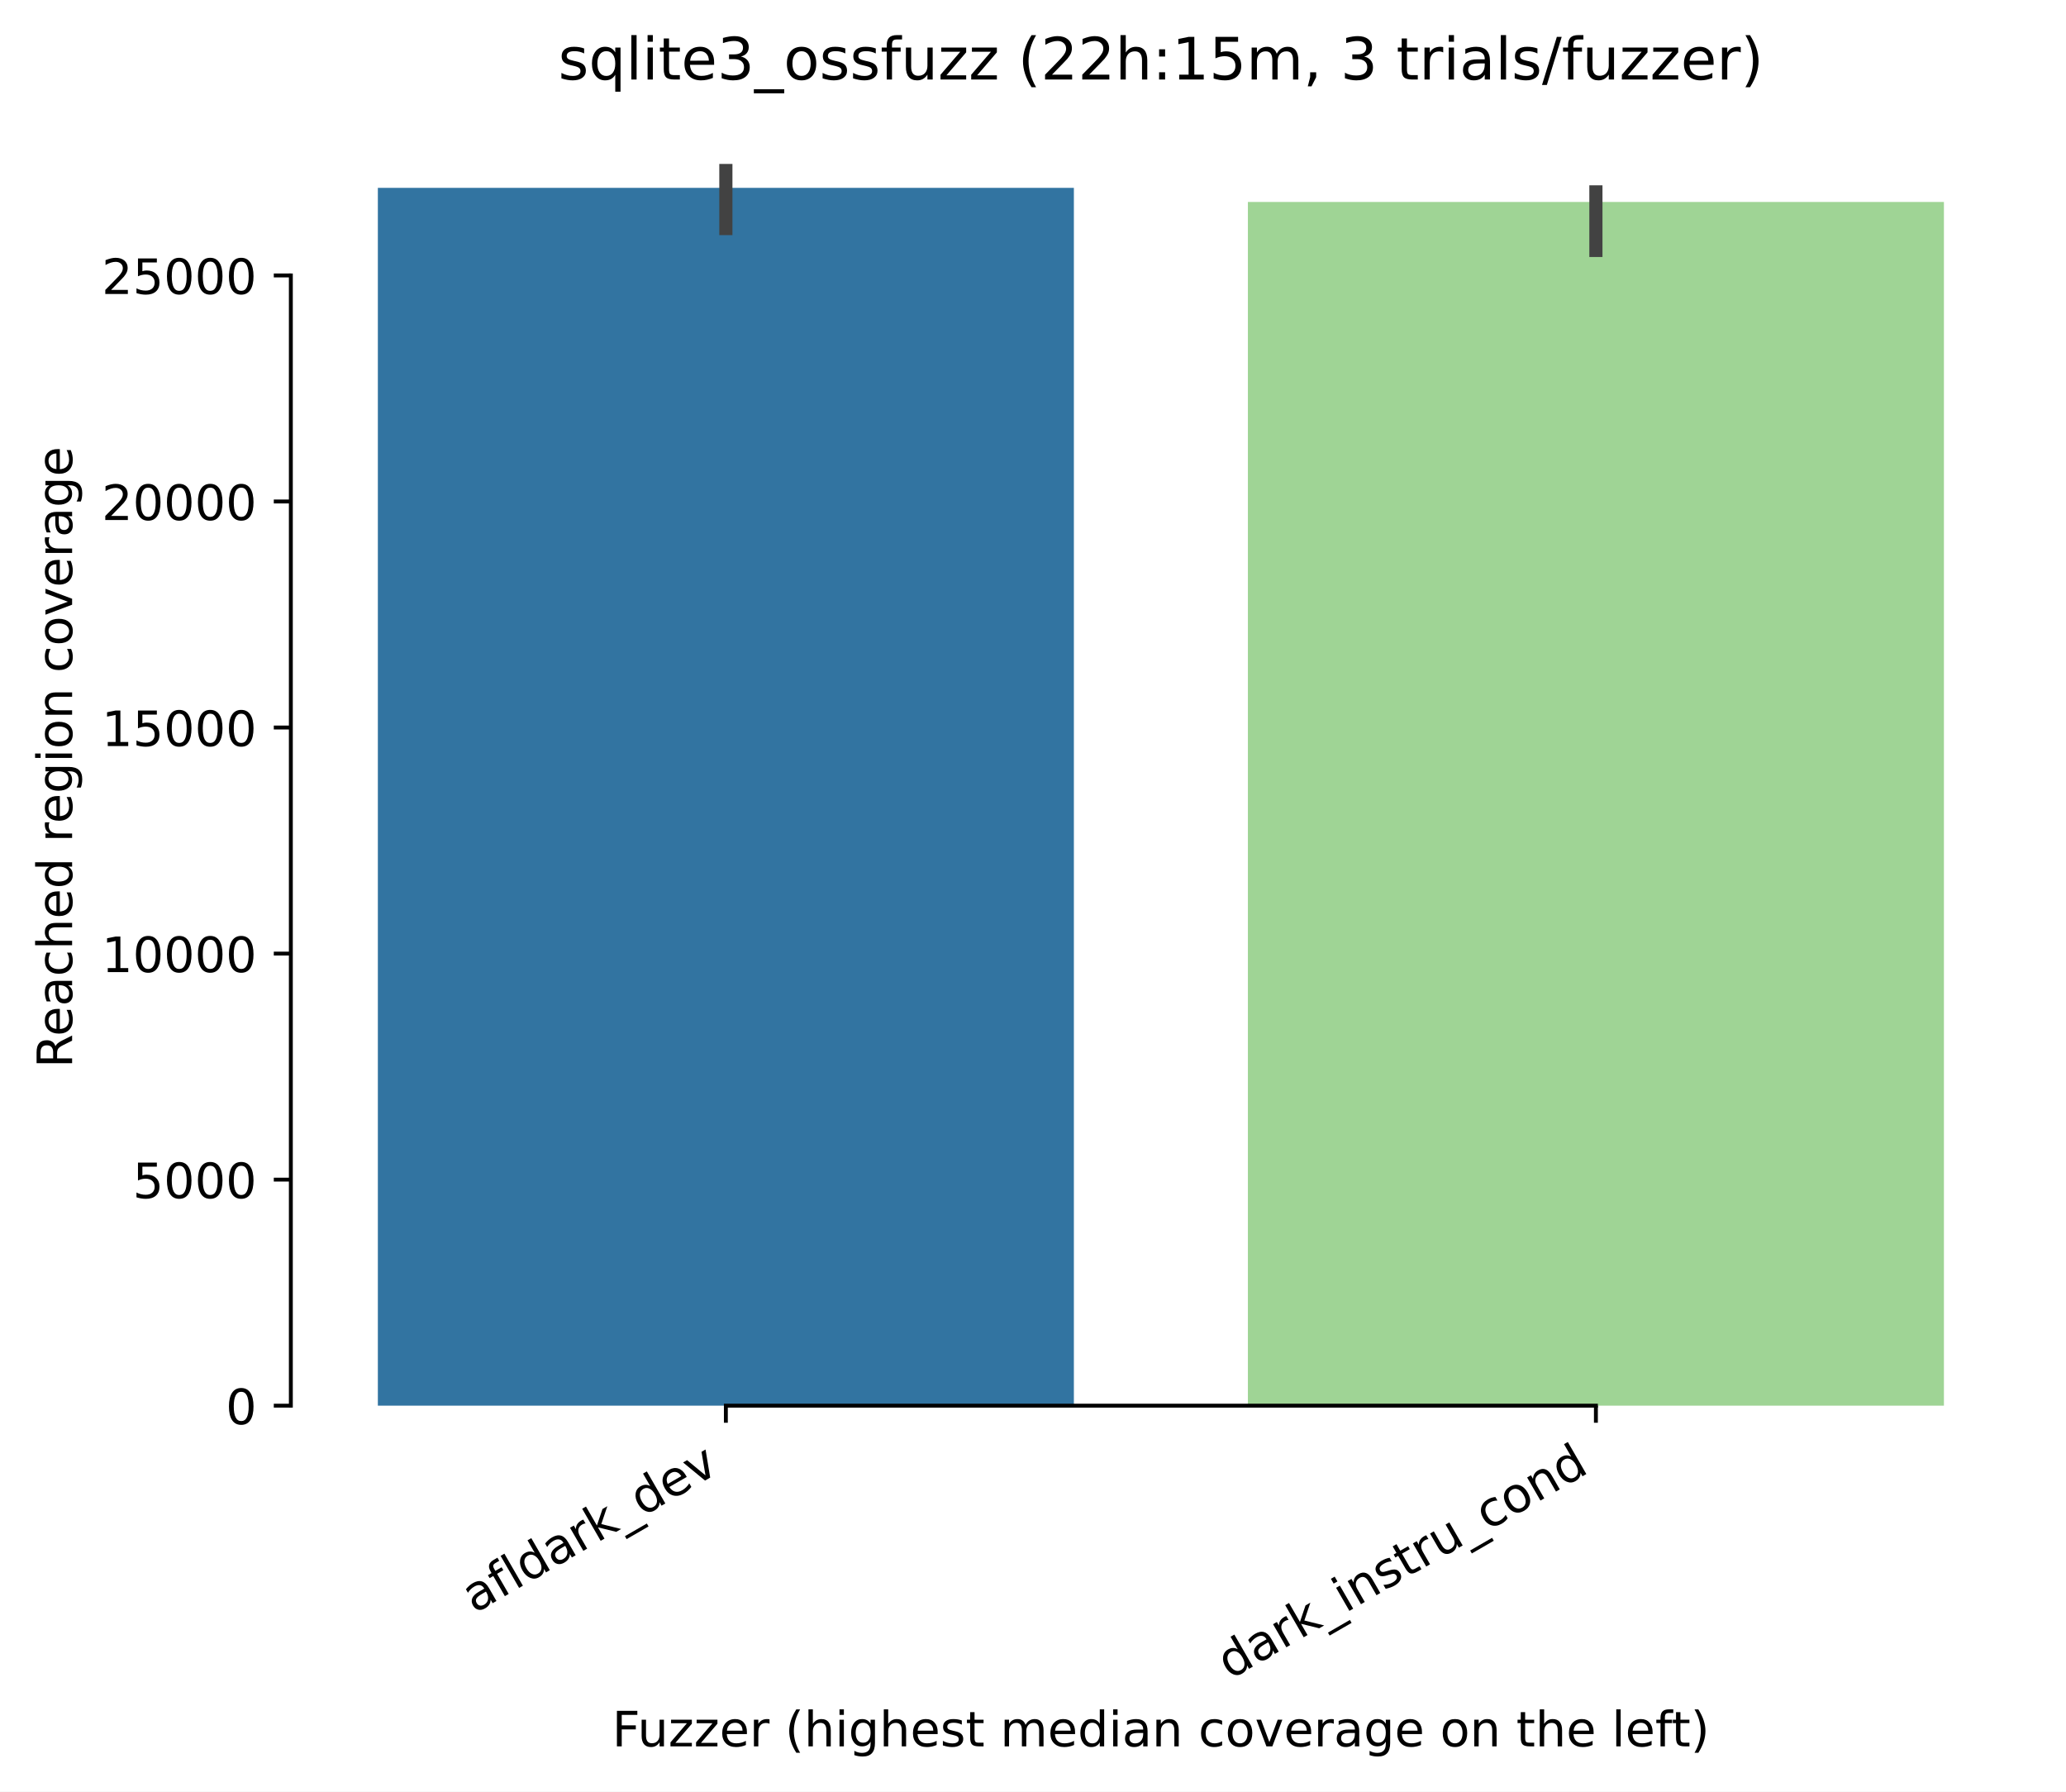
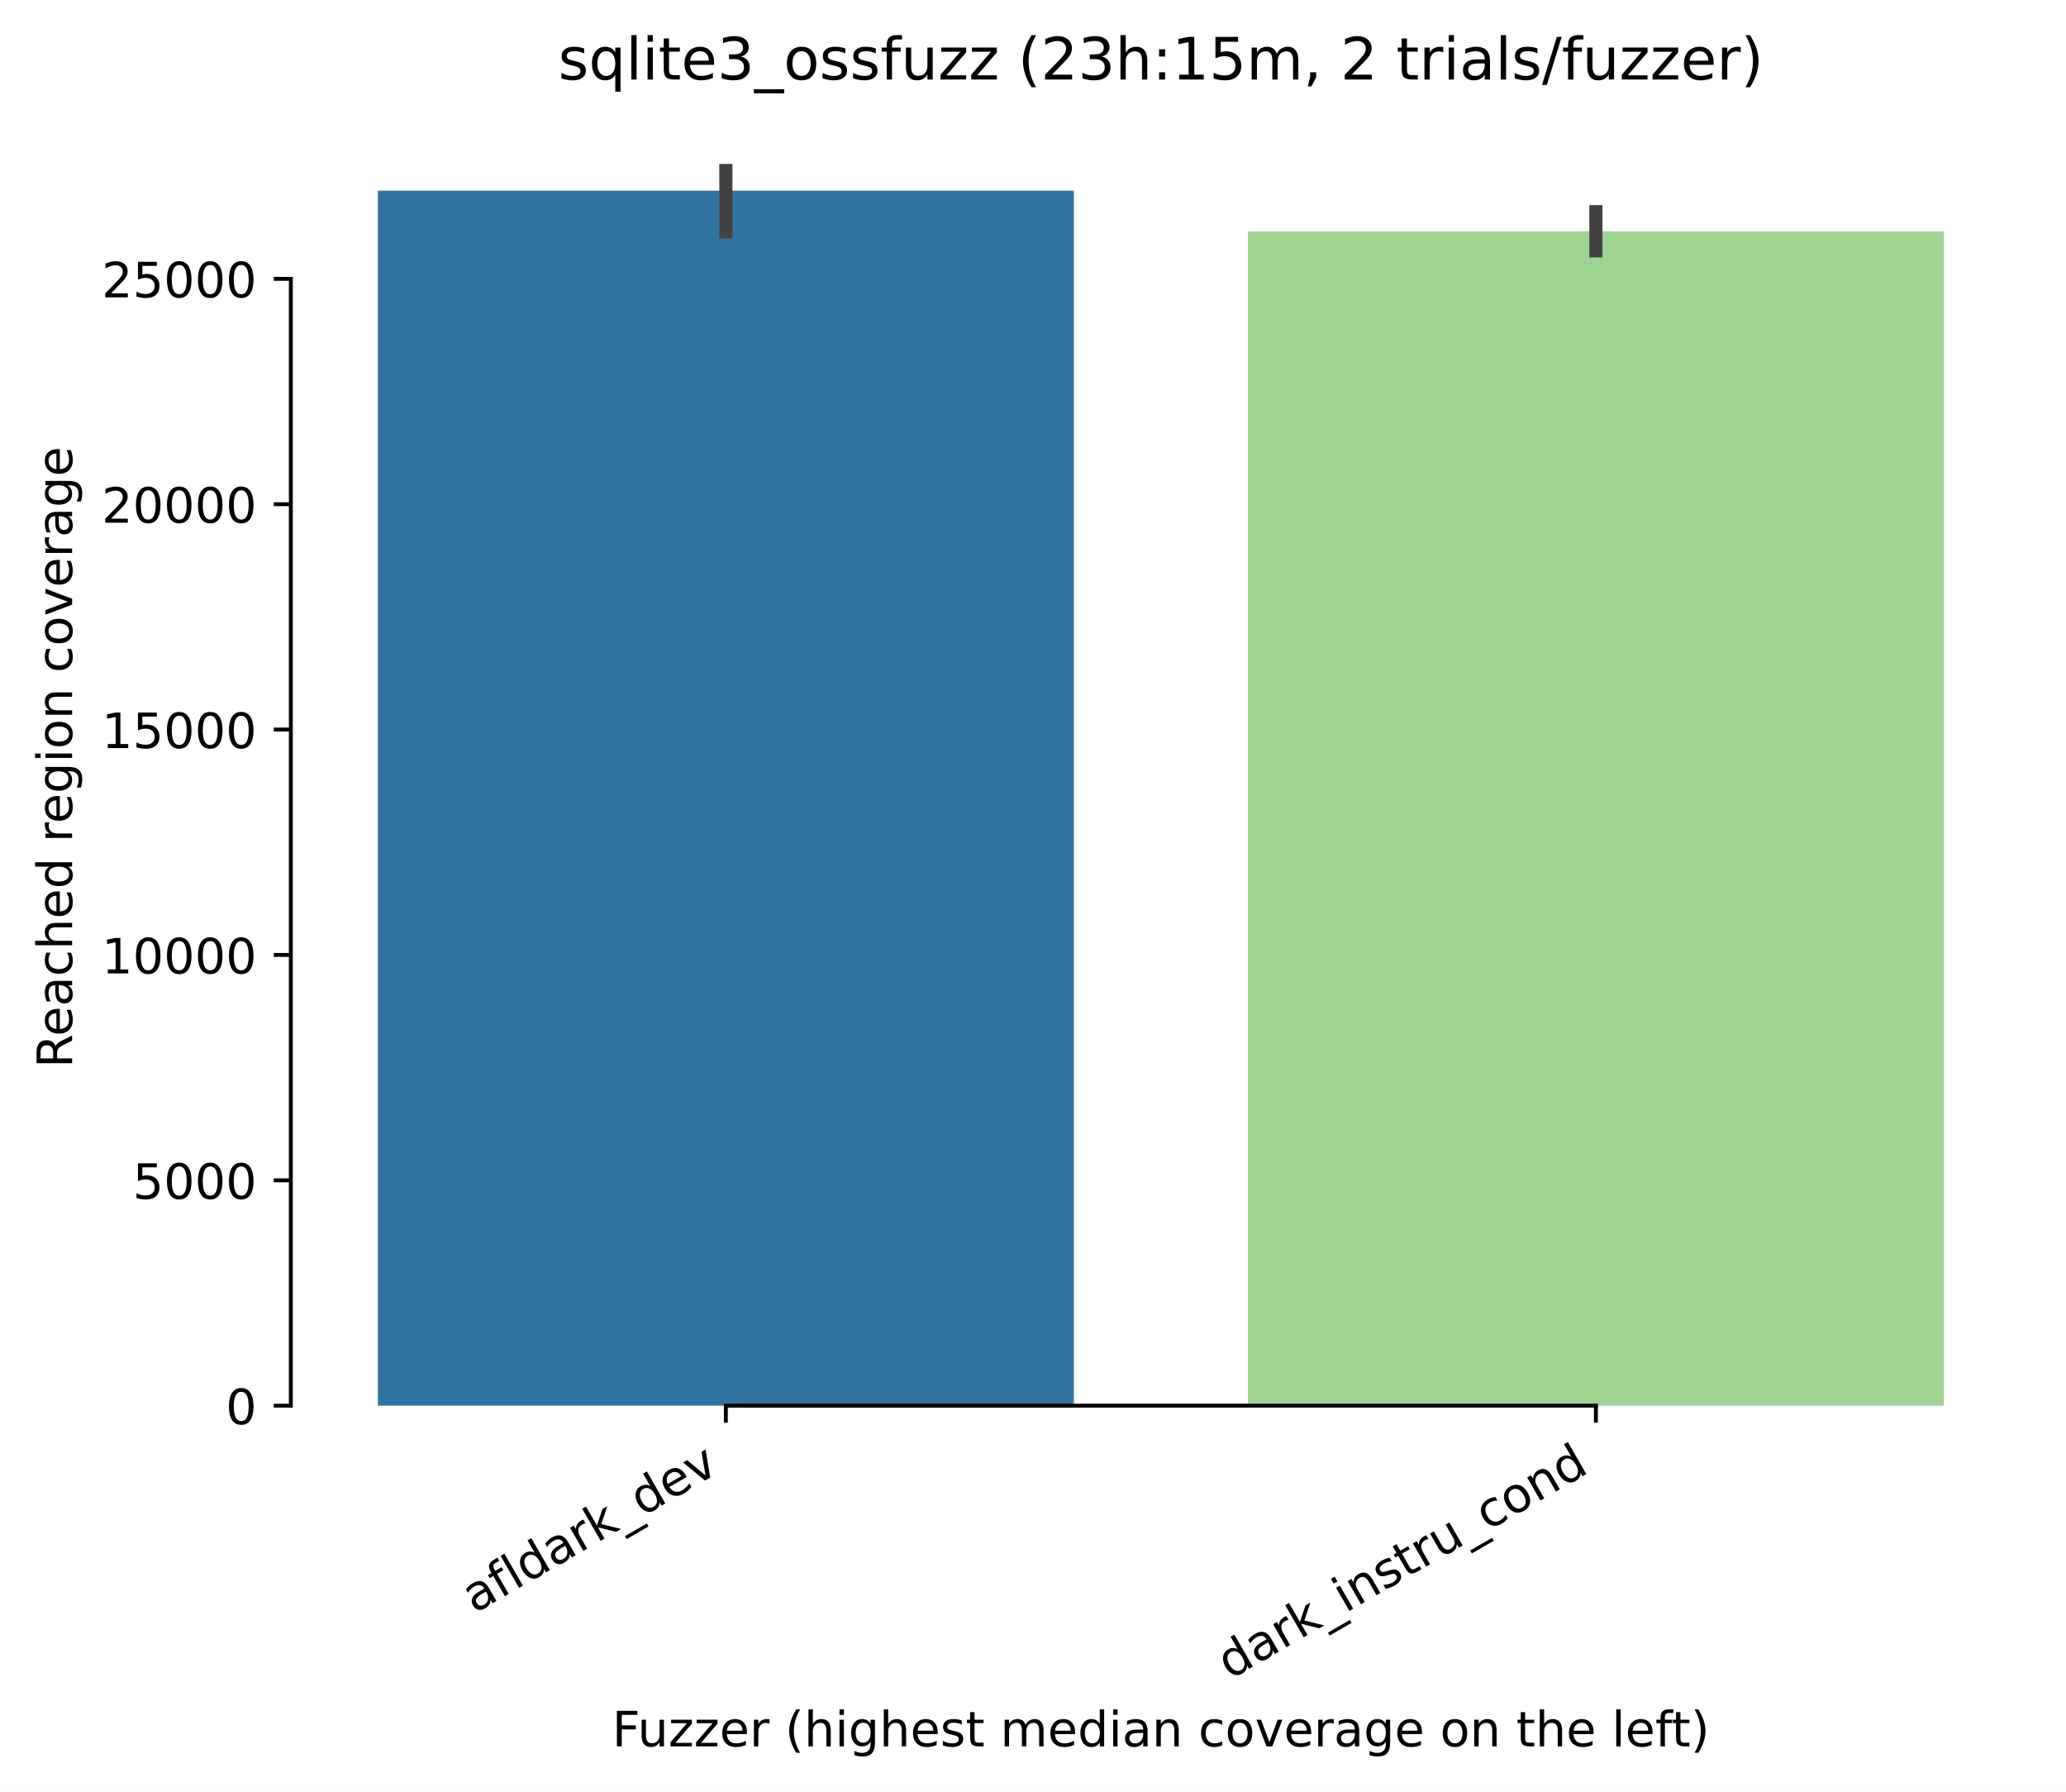
<svg xmlns="http://www.w3.org/2000/svg" xmlns:xlink="http://www.w3.org/1999/xlink" height="367.618pt" version="1.1" viewBox="0 0 424.011 367.618" width="424.011pt">
  <defs>
    <style type="text/css">*{stroke-linecap:butt;stroke-linejoin:round;}</style>
  </defs>
  <g id="figure_1">
    <g id="patch_1">
      <path d="M 0 367.618  L 424.011 367.618  L 424.011 0  L 0 0  z " style="fill:#ffffff;" />
    </g>
    <g id="axes_1">
      <g id="patch_2">
        <path d="M 59.691 288.43  L 416.811 288.43  L 416.811 22.318  L 59.691 22.318  z " style="fill:#ffffff;" />
      </g>
      <g id="patch_3">
-         <path clip-path="url(#pcd1fa90c38)" d="M 77.547 288.43  L 220.395 288.43  L 220.395 38.543  L 77.547 38.543  z " style="fill:#3274a1;" />
+         <path clip-path="url(#pf956d2e8fd)" d="M 77.547 288.43  L 220.395 288.43  L 220.395 39.124  L 77.547 39.124  z " style="fill:#3274a1;" />
      </g>
      <g id="patch_4">
-         <path clip-path="url(#pcd1fa90c38)" d="M 256.107 288.43  L 398.955 288.43  L 398.955 41.437  L 256.107 41.437  z " style="fill:#9fd495;" />
+         <path clip-path="url(#pf956d2e8fd)" d="M 256.107 288.43  L 398.955 288.43  L 398.955 47.453  L 256.107 47.453  z " style="fill:#9fd495;" />
      </g>
      <g id="matplotlib.axis_1">
        <g id="xtick_1">
          <g id="line2d_1">
            <defs>
-               <path d="M 0 0  L 0 3.5  " id="m75d157314c" style="stroke:#000000;stroke-width:0.8;" />
+               <path d="M 0 0  L 0 3.5  " id="m92ced89dbe" style="stroke:#000000;stroke-width:0.8;" />
            </defs>
            <g>
-               <use style="stroke:#000000;stroke-width:0.8;" x="148.971" xlink:href="#m75d157314c" y="288.43" />
+               <use style="stroke:#000000;stroke-width:0.8;" x="148.971" xlink:href="#m92ced89dbe" y="288.43" />
            </g>
          </g>
          <g id="text_1">
            <g transform="translate(97.36739 331.1231)rotate(-30)scale(0.1 -0.1)">
              <defs>
                <path d="M 34.281 27.484  Q 23.391 27.484 19.188 25  Q 14.984 22.516 14.984 16.5  Q 14.984 11.719 18.141 8.906  Q 21.297 6.109 26.703 6.109  Q 34.188 6.109 38.703 11.406  Q 43.219 16.703 43.219 25.484  L 43.219 27.484  z M 52.203 31.203  L 52.203 0  L 43.219 0  L 43.219 8.297  Q 40.141 3.328 35.547 0.953  Q 30.953 -1.422 24.312 -1.422  Q 15.922 -1.422 10.953 3.297  Q 6 8.016 6 15.922  Q 6 25.141 12.172 29.828  Q 18.359 34.516 30.609 34.516  L 43.219 34.516  L 43.219 35.406  Q 43.219 41.609 39.141 45  Q 35.062 48.391 27.688 48.391  Q 23 48.391 18.547 47.266  Q 14.109 46.141 10.016 43.891  L 10.016 52.203  Q 14.938 54.109 19.578 55.047  Q 24.219 56 28.609 56  Q 40.484 56 46.344 49.844  Q 52.203 43.703 52.203 31.203  z " id="DejaVuSans-97" />
                <path d="M 37.109 75.984  L 37.109 68.5  L 28.516 68.5  Q 23.688 68.5 21.797 66.547  Q 19.922 64.594 19.922 59.516  L 19.922 54.688  L 34.719 54.688  L 34.719 47.703  L 19.922 47.703  L 19.922 0  L 10.891 0  L 10.891 47.703  L 2.297 47.703  L 2.297 54.688  L 10.891 54.688  L 10.891 58.5  Q 10.891 67.625 15.141 71.797  Q 19.391 75.984 28.609 75.984  z " id="DejaVuSans-102" />
                <path d="M 9.422 75.984  L 18.406 75.984  L 18.406 0  L 9.422 0  z " id="DejaVuSans-108" />
                <path d="M 45.406 46.391  L 45.406 75.984  L 54.391 75.984  L 54.391 0  L 45.406 0  L 45.406 8.203  Q 42.578 3.328 38.25 0.953  Q 33.938 -1.422 27.875 -1.422  Q 17.969 -1.422 11.734 6.484  Q 5.516 14.406 5.516 27.297  Q 5.516 40.188 11.734 48.094  Q 17.969 56 27.875 56  Q 33.938 56 38.25 53.625  Q 42.578 51.266 45.406 46.391  z M 14.797 27.297  Q 14.797 17.391 18.875 11.75  Q 22.953 6.109 30.078 6.109  Q 37.203 6.109 41.297 11.75  Q 45.406 17.391 45.406 27.297  Q 45.406 37.203 41.297 42.844  Q 37.203 48.484 30.078 48.484  Q 22.953 48.484 18.875 42.844  Q 14.797 37.203 14.797 27.297  z " id="DejaVuSans-100" />
                <path d="M 41.109 46.297  Q 39.594 47.172 37.812 47.578  Q 36.031 48 33.891 48  Q 26.266 48 22.188 43.047  Q 18.109 38.094 18.109 28.812  L 18.109 0  L 9.078 0  L 9.078 54.688  L 18.109 54.688  L 18.109 46.188  Q 20.953 51.172 25.484 53.578  Q 30.031 56 36.531 56  Q 37.453 56 38.578 55.875  Q 39.703 55.766 41.062 55.516  z " id="DejaVuSans-114" />
                <path d="M 9.078 75.984  L 18.109 75.984  L 18.109 31.109  L 44.922 54.688  L 56.391 54.688  L 27.391 29.109  L 57.625 0  L 45.906 0  L 18.109 26.703  L 18.109 0  L 9.078 0  z " id="DejaVuSans-107" />
                <path d="M 50.984 -16.609  L 50.984 -23.578  L -0.984 -23.578  L -0.984 -16.609  z " id="DejaVuSans-95" />
                <path d="M 56.203 29.594  L 56.203 25.203  L 14.891 25.203  Q 15.484 15.922 20.484 11.062  Q 25.484 6.203 34.422 6.203  Q 39.594 6.203 44.453 7.469  Q 49.312 8.734 54.109 11.281  L 54.109 2.781  Q 49.266 0.734 44.188 -0.344  Q 39.109 -1.422 33.891 -1.422  Q 20.797 -1.422 13.156 6.188  Q 5.516 13.812 5.516 26.812  Q 5.516 40.234 12.766 48.109  Q 20.016 56 32.328 56  Q 43.359 56 49.781 48.891  Q 56.203 41.797 56.203 29.594  z M 47.219 32.234  Q 47.125 39.594 43.094 43.984  Q 39.062 48.391 32.422 48.391  Q 24.906 48.391 20.391 44.141  Q 15.875 39.891 15.188 32.172  z " id="DejaVuSans-101" />
                <path d="M 2.984 54.688  L 12.5 54.688  L 29.594 8.797  L 46.688 54.688  L 56.203 54.688  L 35.688 0  L 23.484 0  z " id="DejaVuSans-118" />
              </defs>
              <use xlink:href="#DejaVuSans-97" />
              <use x="61.279" xlink:href="#DejaVuSans-102" />
              <use x="96.484" xlink:href="#DejaVuSans-108" />
              <use x="124.268" xlink:href="#DejaVuSans-100" />
              <use x="187.744" xlink:href="#DejaVuSans-97" />
              <use x="249.023" xlink:href="#DejaVuSans-114" />
              <use x="290.137" xlink:href="#DejaVuSans-107" />
              <use x="348.047" xlink:href="#DejaVuSans-95" />
              <use x="398.047" xlink:href="#DejaVuSans-100" />
              <use x="461.523" xlink:href="#DejaVuSans-101" />
              <use x="523.047" xlink:href="#DejaVuSans-118" />
            </g>
          </g>
        </g>
        <g id="xtick_2">
          <g id="line2d_2">
            <g>
-               <use style="stroke:#000000;stroke-width:0.8;" x="327.531" xlink:href="#m75d157314c" y="288.43" />
+               <use style="stroke:#000000;stroke-width:0.8;" x="327.531" xlink:href="#m92ced89dbe" y="288.43" />
            </g>
          </g>
          <g id="text_2">
            <g transform="translate(252.4148 344.6981)rotate(-30)scale(0.1 -0.1)">
              <defs>
                <path d="M 9.422 54.688  L 18.406 54.688  L 18.406 0  L 9.422 0  z M 9.422 75.984  L 18.406 75.984  L 18.406 64.594  L 9.422 64.594  z " id="DejaVuSans-105" />
                <path d="M 54.891 33.016  L 54.891 0  L 45.906 0  L 45.906 32.719  Q 45.906 40.484 42.875 44.328  Q 39.844 48.188 33.797 48.188  Q 26.516 48.188 22.312 43.547  Q 18.109 38.922 18.109 30.906  L 18.109 0  L 9.078 0  L 9.078 54.688  L 18.109 54.688  L 18.109 46.188  Q 21.344 51.125 25.703 53.562  Q 30.078 56 35.797 56  Q 45.219 56 50.047 50.172  Q 54.891 44.344 54.891 33.016  z " id="DejaVuSans-110" />
                <path d="M 44.281 53.078  L 44.281 44.578  Q 40.484 46.531 36.375 47.5  Q 32.281 48.484 27.875 48.484  Q 21.188 48.484 17.844 46.438  Q 14.5 44.391 14.5 40.281  Q 14.5 37.156 16.891 35.375  Q 19.281 33.594 26.516 31.984  L 29.594 31.297  Q 39.156 29.25 43.188 25.516  Q 47.219 21.781 47.219 15.094  Q 47.219 7.469 41.188 3.016  Q 35.156 -1.422 24.609 -1.422  Q 20.219 -1.422 15.453 -0.562  Q 10.688 0.297 5.422 2  L 5.422 11.281  Q 10.406 8.688 15.234 7.391  Q 20.062 6.109 24.812 6.109  Q 31.156 6.109 34.562 8.281  Q 37.984 10.453 37.984 14.406  Q 37.984 18.062 35.516 20.016  Q 33.062 21.969 24.703 23.781  L 21.578 24.516  Q 13.234 26.266 9.516 29.906  Q 5.812 33.547 5.812 39.891  Q 5.812 47.609 11.281 51.797  Q 16.75 56 26.812 56  Q 31.781 56 36.172 55.266  Q 40.578 54.547 44.281 53.078  z " id="DejaVuSans-115" />
                <path d="M 18.312 70.219  L 18.312 54.688  L 36.812 54.688  L 36.812 47.703  L 18.312 47.703  L 18.312 18.016  Q 18.312 11.328 20.141 9.422  Q 21.969 7.516 27.594 7.516  L 36.812 7.516  L 36.812 0  L 27.594 0  Q 17.188 0 13.234 3.875  Q 9.281 7.766 9.281 18.016  L 9.281 47.703  L 2.688 47.703  L 2.688 54.688  L 9.281 54.688  L 9.281 70.219  z " id="DejaVuSans-116" />
                <path d="M 8.5 21.578  L 8.5 54.688  L 17.484 54.688  L 17.484 21.922  Q 17.484 14.156 20.5 10.266  Q 23.531 6.391 29.594 6.391  Q 36.859 6.391 41.078 11.031  Q 45.312 15.672 45.312 23.688  L 45.312 54.688  L 54.297 54.688  L 54.297 0  L 45.312 0  L 45.312 8.406  Q 42.047 3.422 37.719 1  Q 33.406 -1.422 27.688 -1.422  Q 18.266 -1.422 13.375 4.438  Q 8.5 10.297 8.5 21.578  z M 31.109 56  z " id="DejaVuSans-117" />
                <path d="M 48.781 52.594  L 48.781 44.188  Q 44.969 46.297 41.141 47.344  Q 37.312 48.391 33.406 48.391  Q 24.656 48.391 19.812 42.844  Q 14.984 37.312 14.984 27.297  Q 14.984 17.281 19.812 11.734  Q 24.656 6.203 33.406 6.203  Q 37.312 6.203 41.141 7.25  Q 44.969 8.297 48.781 10.406  L 48.781 2.094  Q 45.016 0.344 40.984 -0.531  Q 36.969 -1.422 32.422 -1.422  Q 20.062 -1.422 12.781 6.344  Q 5.516 14.109 5.516 27.297  Q 5.516 40.672 12.859 48.328  Q 20.219 56 33.016 56  Q 37.156 56 41.109 55.141  Q 45.062 54.297 48.781 52.594  z " id="DejaVuSans-99" />
                <path d="M 30.609 48.391  Q 23.391 48.391 19.188 42.75  Q 14.984 37.109 14.984 27.297  Q 14.984 17.484 19.156 11.844  Q 23.344 6.203 30.609 6.203  Q 37.797 6.203 41.984 11.859  Q 46.188 17.531 46.188 27.297  Q 46.188 37.016 41.984 42.703  Q 37.797 48.391 30.609 48.391  z M 30.609 56  Q 42.328 56 49.016 48.375  Q 55.719 40.766 55.719 27.297  Q 55.719 13.875 49.016 6.219  Q 42.328 -1.422 30.609 -1.422  Q 18.844 -1.422 12.172 6.219  Q 5.516 13.875 5.516 27.297  Q 5.516 40.766 12.172 48.375  Q 18.844 56 30.609 56  z " id="DejaVuSans-111" />
              </defs>
              <use xlink:href="#DejaVuSans-100" />
              <use x="63.477" xlink:href="#DejaVuSans-97" />
              <use x="124.756" xlink:href="#DejaVuSans-114" />
              <use x="165.869" xlink:href="#DejaVuSans-107" />
              <use x="223.779" xlink:href="#DejaVuSans-95" />
              <use x="273.779" xlink:href="#DejaVuSans-105" />
              <use x="301.562" xlink:href="#DejaVuSans-110" />
              <use x="364.941" xlink:href="#DejaVuSans-115" />
              <use x="417.041" xlink:href="#DejaVuSans-116" />
              <use x="456.25" xlink:href="#DejaVuSans-114" />
              <use x="497.363" xlink:href="#DejaVuSans-117" />
              <use x="560.742" xlink:href="#DejaVuSans-95" />
              <use x="610.742" xlink:href="#DejaVuSans-99" />
              <use x="665.723" xlink:href="#DejaVuSans-111" />
              <use x="726.904" xlink:href="#DejaVuSans-110" />
              <use x="790.283" xlink:href="#DejaVuSans-100" />
            </g>
          </g>
        </g>
        <g id="text_3">
          <g transform="translate(125.6327 358.3384)scale(0.1 -0.1)">
            <defs>
              <path d="M 9.812 72.906  L 51.703 72.906  L 51.703 64.594  L 19.672 64.594  L 19.672 43.109  L 48.578 43.109  L 48.578 34.812  L 19.672 34.812  L 19.672 0  L 9.812 0  z " id="DejaVuSans-70" />
              <path d="M 5.516 54.688  L 48.188 54.688  L 48.188 46.484  L 14.406 7.172  L 48.188 7.172  L 48.188 0  L 4.297 0  L 4.297 8.203  L 38.094 47.516  L 5.516 47.516  z " id="DejaVuSans-122" />
              <path id="DejaVuSans-32" />
              <path d="M 31 75.875  Q 24.469 64.656 21.281 53.656  Q 18.109 42.672 18.109 31.391  Q 18.109 20.125 21.312 9.062  Q 24.516 -2 31 -13.188  L 23.188 -13.188  Q 15.875 -1.703 12.234 9.375  Q 8.594 20.453 8.594 31.391  Q 8.594 42.281 12.203 53.312  Q 15.828 64.359 23.188 75.875  z " id="DejaVuSans-40" />
              <path d="M 54.891 33.016  L 54.891 0  L 45.906 0  L 45.906 32.719  Q 45.906 40.484 42.875 44.328  Q 39.844 48.188 33.797 48.188  Q 26.516 48.188 22.312 43.547  Q 18.109 38.922 18.109 30.906  L 18.109 0  L 9.078 0  L 9.078 75.984  L 18.109 75.984  L 18.109 46.188  Q 21.344 51.125 25.703 53.562  Q 30.078 56 35.797 56  Q 45.219 56 50.047 50.172  Q 54.891 44.344 54.891 33.016  z " id="DejaVuSans-104" />
              <path d="M 45.406 27.984  Q 45.406 37.75 41.375 43.109  Q 37.359 48.484 30.078 48.484  Q 22.859 48.484 18.828 43.109  Q 14.797 37.75 14.797 27.984  Q 14.797 18.266 18.828 12.891  Q 22.859 7.516 30.078 7.516  Q 37.359 7.516 41.375 12.891  Q 45.406 18.266 45.406 27.984  z M 54.391 6.781  Q 54.391 -7.172 48.188 -13.984  Q 42 -20.797 29.203 -20.797  Q 24.469 -20.797 20.266 -20.094  Q 16.062 -19.391 12.109 -17.922  L 12.109 -9.188  Q 16.062 -11.328 19.922 -12.344  Q 23.781 -13.375 27.781 -13.375  Q 36.625 -13.375 41.016 -8.766  Q 45.406 -4.156 45.406 5.172  L 45.406 9.625  Q 42.625 4.781 38.281 2.391  Q 33.938 0 27.875 0  Q 17.828 0 11.672 7.656  Q 5.516 15.328 5.516 27.984  Q 5.516 40.672 11.672 48.328  Q 17.828 56 27.875 56  Q 33.938 56 38.281 53.609  Q 42.625 51.219 45.406 46.391  L 45.406 54.688  L 54.391 54.688  z " id="DejaVuSans-103" />
              <path d="M 52 44.188  Q 55.375 50.25 60.062 53.125  Q 64.75 56 71.094 56  Q 79.641 56 84.281 50.016  Q 88.922 44.047 88.922 33.016  L 88.922 0  L 79.891 0  L 79.891 32.719  Q 79.891 40.578 77.094 44.375  Q 74.312 48.188 68.609 48.188  Q 61.625 48.188 57.562 43.547  Q 53.516 38.922 53.516 30.906  L 53.516 0  L 44.484 0  L 44.484 32.719  Q 44.484 40.625 41.703 44.406  Q 38.922 48.188 33.109 48.188  Q 26.219 48.188 22.156 43.531  Q 18.109 38.875 18.109 30.906  L 18.109 0  L 9.078 0  L 9.078 54.688  L 18.109 54.688  L 18.109 46.188  Q 21.188 51.219 25.484 53.609  Q 29.781 56 35.688 56  Q 41.656 56 45.828 52.969  Q 50 49.953 52 44.188  z " id="DejaVuSans-109" />
              <path d="M 8.016 75.875  L 15.828 75.875  Q 23.141 64.359 26.781 53.312  Q 30.422 42.281 30.422 31.391  Q 30.422 20.453 26.781 9.375  Q 23.141 -1.703 15.828 -13.188  L 8.016 -13.188  Q 14.5 -2 17.703 9.062  Q 20.906 20.125 20.906 31.391  Q 20.906 42.672 17.703 53.656  Q 14.5 64.656 8.016 75.875  z " id="DejaVuSans-41" />
            </defs>
            <use xlink:href="#DejaVuSans-70" />
            <use x="52.02" xlink:href="#DejaVuSans-117" />
            <use x="115.398" xlink:href="#DejaVuSans-122" />
            <use x="167.889" xlink:href="#DejaVuSans-122" />
            <use x="220.379" xlink:href="#DejaVuSans-101" />
            <use x="281.902" xlink:href="#DejaVuSans-114" />
            <use x="323.016" xlink:href="#DejaVuSans-32" />
            <use x="354.803" xlink:href="#DejaVuSans-40" />
            <use x="393.816" xlink:href="#DejaVuSans-104" />
            <use x="457.195" xlink:href="#DejaVuSans-105" />
            <use x="484.979" xlink:href="#DejaVuSans-103" />
            <use x="548.455" xlink:href="#DejaVuSans-104" />
            <use x="611.834" xlink:href="#DejaVuSans-101" />
            <use x="673.357" xlink:href="#DejaVuSans-115" />
            <use x="725.457" xlink:href="#DejaVuSans-116" />
            <use x="764.666" xlink:href="#DejaVuSans-32" />
            <use x="796.453" xlink:href="#DejaVuSans-109" />
            <use x="893.865" xlink:href="#DejaVuSans-101" />
            <use x="955.389" xlink:href="#DejaVuSans-100" />
            <use x="1018.865" xlink:href="#DejaVuSans-105" />
            <use x="1046.648" xlink:href="#DejaVuSans-97" />
            <use x="1107.928" xlink:href="#DejaVuSans-110" />
            <use x="1171.307" xlink:href="#DejaVuSans-32" />
            <use x="1203.094" xlink:href="#DejaVuSans-99" />
            <use x="1258.074" xlink:href="#DejaVuSans-111" />
            <use x="1319.256" xlink:href="#DejaVuSans-118" />
            <use x="1378.436" xlink:href="#DejaVuSans-101" />
            <use x="1439.959" xlink:href="#DejaVuSans-114" />
            <use x="1481.072" xlink:href="#DejaVuSans-97" />
            <use x="1542.352" xlink:href="#DejaVuSans-103" />
            <use x="1605.828" xlink:href="#DejaVuSans-101" />
            <use x="1667.352" xlink:href="#DejaVuSans-32" />
            <use x="1699.139" xlink:href="#DejaVuSans-111" />
            <use x="1760.32" xlink:href="#DejaVuSans-110" />
            <use x="1823.699" xlink:href="#DejaVuSans-32" />
            <use x="1855.486" xlink:href="#DejaVuSans-116" />
            <use x="1894.695" xlink:href="#DejaVuSans-104" />
            <use x="1958.074" xlink:href="#DejaVuSans-101" />
            <use x="2019.598" xlink:href="#DejaVuSans-32" />
            <use x="2051.385" xlink:href="#DejaVuSans-108" />
            <use x="2079.168" xlink:href="#DejaVuSans-101" />
            <use x="2140.691" xlink:href="#DejaVuSans-102" />
            <use x="2174.146" xlink:href="#DejaVuSans-116" />
            <use x="2213.355" xlink:href="#DejaVuSans-41" />
          </g>
        </g>
      </g>
      <g id="matplotlib.axis_2">
        <g id="ytick_1">
          <g id="line2d_3">
            <defs>
-               <path d="M 0 0  L -3.5 0  " id="ma79feaceb3" style="stroke:#000000;stroke-width:0.8;" />
+               <path d="M 0 0  L -3.5 0  " id="mf314842027" style="stroke:#000000;stroke-width:0.8;" />
            </defs>
            <g>
-               <use style="stroke:#000000;stroke-width:0.8;" x="59.691" xlink:href="#ma79feaceb3" y="288.43" />
+               <use style="stroke:#000000;stroke-width:0.8;" x="59.691" xlink:href="#mf314842027" y="288.43" />
            </g>
          </g>
          <g id="text_4">
            <g transform="translate(46.32812 292.2293)scale(0.1 -0.1)">
              <defs>
                <path d="M 31.781 66.406  Q 24.172 66.406 20.328 58.906  Q 16.5 51.422 16.5 36.375  Q 16.5 21.391 20.328 13.891  Q 24.172 6.391 31.781 6.391  Q 39.453 6.391 43.281 13.891  Q 47.125 21.391 47.125 36.375  Q 47.125 51.422 43.281 58.906  Q 39.453 66.406 31.781 66.406  z M 31.781 74.219  Q 44.047 74.219 50.516 64.516  Q 56.984 54.828 56.984 36.375  Q 56.984 17.969 50.516 8.266  Q 44.047 -1.422 31.781 -1.422  Q 19.531 -1.422 13.062 8.266  Q 6.594 17.969 6.594 36.375  Q 6.594 54.828 13.062 64.516  Q 19.531 74.219 31.781 74.219  z " id="DejaVuSans-48" />
              </defs>
              <use xlink:href="#DejaVuSans-48" />
            </g>
          </g>
        </g>
        <g id="ytick_2">
          <g id="line2d_4">
            <g>
-               <use style="stroke:#000000;stroke-width:0.8;" x="59.691" xlink:href="#ma79feaceb3" y="242.048" />
+               <use style="stroke:#000000;stroke-width:0.8;" x="59.691" xlink:href="#mf314842027" y="242.187" />
            </g>
          </g>
          <g id="text_5">
-             <g transform="translate(27.24063 245.8474)scale(0.1 -0.1)">
+             <g transform="translate(27.24063 245.9862)scale(0.1 -0.1)">
              <defs>
                <path d="M 10.797 72.906  L 49.516 72.906  L 49.516 64.594  L 19.828 64.594  L 19.828 46.734  Q 21.969 47.469 24.109 47.828  Q 26.266 48.188 28.422 48.188  Q 40.625 48.188 47.75 41.5  Q 54.891 34.812 54.891 23.391  Q 54.891 11.625 47.562 5.094  Q 40.234 -1.422 26.906 -1.422  Q 22.312 -1.422 17.547 -0.641  Q 12.797 0.141 7.719 1.703  L 7.719 11.625  Q 12.109 9.234 16.797 8.062  Q 21.484 6.891 26.703 6.891  Q 35.156 6.891 40.078 11.328  Q 45.016 15.766 45.016 23.391  Q 45.016 31 40.078 35.438  Q 35.156 39.891 26.703 39.891  Q 22.75 39.891 18.812 39.016  Q 14.891 38.141 10.797 36.281  z " id="DejaVuSans-53" />
              </defs>
              <use xlink:href="#DejaVuSans-53" />
              <use x="63.623" xlink:href="#DejaVuSans-48" />
              <use x="127.246" xlink:href="#DejaVuSans-48" />
              <use x="190.869" xlink:href="#DejaVuSans-48" />
            </g>
          </g>
        </g>
        <g id="ytick_3">
          <g id="line2d_5">
            <g>
-               <use style="stroke:#000000;stroke-width:0.8;" x="59.691" xlink:href="#ma79feaceb3" y="195.666" />
+               <use style="stroke:#000000;stroke-width:0.8;" x="59.691" xlink:href="#mf314842027" y="195.944" />
            </g>
          </g>
          <g id="text_6">
-             <g transform="translate(20.87813 199.4655)scale(0.1 -0.1)">
+             <g transform="translate(20.87813 199.7431)scale(0.1 -0.1)">
              <defs>
                <path d="M 12.406 8.297  L 28.516 8.297  L 28.516 63.922  L 10.984 60.406  L 10.984 69.391  L 28.422 72.906  L 38.281 72.906  L 38.281 8.297  L 54.391 8.297  L 54.391 0  L 12.406 0  z " id="DejaVuSans-49" />
              </defs>
              <use xlink:href="#DejaVuSans-49" />
              <use x="63.623" xlink:href="#DejaVuSans-48" />
              <use x="127.246" xlink:href="#DejaVuSans-48" />
              <use x="190.869" xlink:href="#DejaVuSans-48" />
              <use x="254.492" xlink:href="#DejaVuSans-48" />
            </g>
          </g>
        </g>
        <g id="ytick_4">
          <g id="line2d_6">
            <g>
-               <use style="stroke:#000000;stroke-width:0.8;" x="59.691" xlink:href="#ma79feaceb3" y="149.284" />
+               <use style="stroke:#000000;stroke-width:0.8;" x="59.691" xlink:href="#mf314842027" y="149.701" />
            </g>
          </g>
          <g id="text_7">
-             <g transform="translate(20.87813 153.0836)scale(0.1 -0.1)">
+             <g transform="translate(20.87813 153.5)scale(0.1 -0.1)">
              <use xlink:href="#DejaVuSans-49" />
              <use x="63.623" xlink:href="#DejaVuSans-53" />
              <use x="127.246" xlink:href="#DejaVuSans-48" />
              <use x="190.869" xlink:href="#DejaVuSans-48" />
              <use x="254.492" xlink:href="#DejaVuSans-48" />
            </g>
          </g>
        </g>
        <g id="ytick_5">
          <g id="line2d_7">
            <g>
-               <use style="stroke:#000000;stroke-width:0.8;" x="59.691" xlink:href="#ma79feaceb3" y="102.903" />
+               <use style="stroke:#000000;stroke-width:0.8;" x="59.691" xlink:href="#mf314842027" y="103.458" />
            </g>
          </g>
          <g id="text_8">
-             <g transform="translate(20.87813 106.7017)scale(0.1 -0.1)">
+             <g transform="translate(20.87813 107.2569)scale(0.1 -0.1)">
              <defs>
                <path d="M 19.188 8.297  L 53.609 8.297  L 53.609 0  L 7.328 0  L 7.328 8.297  Q 12.938 14.109 22.625 23.891  Q 32.328 33.688 34.812 36.531  Q 39.547 41.844 41.422 45.531  Q 43.312 49.219 43.312 52.781  Q 43.312 58.594 39.234 62.25  Q 35.156 65.922 28.609 65.922  Q 23.969 65.922 18.812 64.312  Q 13.672 62.703 7.812 59.422  L 7.812 69.391  Q 13.766 71.781 18.938 73  Q 24.125 74.219 28.422 74.219  Q 39.75 74.219 46.484 68.547  Q 53.219 62.891 53.219 53.422  Q 53.219 48.922 51.531 44.891  Q 49.859 40.875 45.406 35.406  Q 44.188 33.984 37.641 27.219  Q 31.109 20.453 19.188 8.297  z " id="DejaVuSans-50" />
              </defs>
              <use xlink:href="#DejaVuSans-50" />
              <use x="63.623" xlink:href="#DejaVuSans-48" />
              <use x="127.246" xlink:href="#DejaVuSans-48" />
              <use x="190.869" xlink:href="#DejaVuSans-48" />
              <use x="254.492" xlink:href="#DejaVuSans-48" />
            </g>
          </g>
        </g>
        <g id="ytick_6">
          <g id="line2d_8">
            <g>
-               <use style="stroke:#000000;stroke-width:0.8;" x="59.691" xlink:href="#ma79feaceb3" y="56.521" />
+               <use style="stroke:#000000;stroke-width:0.8;" x="59.691" xlink:href="#mf314842027" y="57.215" />
            </g>
          </g>
          <g id="text_9">
-             <g transform="translate(20.87813 60.31982)scale(0.1 -0.1)">
+             <g transform="translate(20.87813 61.01378)scale(0.1 -0.1)">
              <use xlink:href="#DejaVuSans-50" />
              <use x="63.623" xlink:href="#DejaVuSans-53" />
              <use x="127.246" xlink:href="#DejaVuSans-48" />
              <use x="190.869" xlink:href="#DejaVuSans-48" />
              <use x="254.492" xlink:href="#DejaVuSans-48" />
            </g>
          </g>
        </g>
        <g id="text_10">
          <g transform="translate(14.79844 219.1366)rotate(-90)scale(0.1 -0.1)">
            <defs>
              <path d="M 44.391 34.188  Q 47.562 33.109 50.562 29.594  Q 53.562 26.078 56.594 19.922  L 66.609 0  L 56 0  L 46.688 18.703  Q 43.062 26.031 39.672 28.422  Q 36.281 30.812 30.422 30.812  L 19.672 30.812  L 19.672 0  L 9.812 0  L 9.812 72.906  L 32.078 72.906  Q 44.578 72.906 50.734 67.672  Q 56.891 62.453 56.891 51.906  Q 56.891 45.016 53.688 40.469  Q 50.484 35.938 44.391 34.188  z M 19.672 64.797  L 19.672 38.922  L 32.078 38.922  Q 39.203 38.922 42.844 42.219  Q 46.484 45.516 46.484 51.906  Q 46.484 58.297 42.844 61.547  Q 39.203 64.797 32.078 64.797  z " id="DejaVuSans-82" />
            </defs>
            <use xlink:href="#DejaVuSans-82" />
            <use x="64.982" xlink:href="#DejaVuSans-101" />
            <use x="126.506" xlink:href="#DejaVuSans-97" />
            <use x="187.785" xlink:href="#DejaVuSans-99" />
            <use x="242.766" xlink:href="#DejaVuSans-104" />
            <use x="306.145" xlink:href="#DejaVuSans-101" />
            <use x="367.668" xlink:href="#DejaVuSans-100" />
            <use x="431.145" xlink:href="#DejaVuSans-32" />
            <use x="462.932" xlink:href="#DejaVuSans-114" />
            <use x="501.795" xlink:href="#DejaVuSans-101" />
            <use x="563.318" xlink:href="#DejaVuSans-103" />
            <use x="626.795" xlink:href="#DejaVuSans-105" />
            <use x="654.578" xlink:href="#DejaVuSans-111" />
            <use x="715.76" xlink:href="#DejaVuSans-110" />
            <use x="779.139" xlink:href="#DejaVuSans-32" />
            <use x="810.926" xlink:href="#DejaVuSans-99" />
            <use x="865.906" xlink:href="#DejaVuSans-111" />
            <use x="927.088" xlink:href="#DejaVuSans-118" />
            <use x="986.268" xlink:href="#DejaVuSans-101" />
            <use x="1047.791" xlink:href="#DejaVuSans-114" />
            <use x="1088.904" xlink:href="#DejaVuSans-97" />
            <use x="1150.184" xlink:href="#DejaVuSans-103" />
            <use x="1213.66" xlink:href="#DejaVuSans-101" />
          </g>
        </g>
      </g>
      <g id="line2d_9">
-         <path clip-path="url(#pcd1fa90c38)" d="M 148.971 46.892  L 148.971 34.99  " style="fill:none;stroke:#424242;stroke-linecap:square;stroke-width:2.7;" />
+         <path clip-path="url(#pf956d2e8fd)" d="M 148.971 47.55  L 148.971 34.99  " style="fill:none;stroke:#424242;stroke-linecap:square;stroke-width:2.7;" />
      </g>
      <g id="line2d_10">
-         <path clip-path="url(#pcd1fa90c38)" d="M 327.531 51.381  L 327.531 39.378  " style="fill:none;stroke:#424242;stroke-linecap:square;stroke-width:2.7;" />
+         <path clip-path="url(#pf956d2e8fd)" d="M 327.531 51.471  L 327.531 43.434  " style="fill:none;stroke:#424242;stroke-linecap:square;stroke-width:2.7;" />
      </g>
      <g id="patch_5">
-         <path d="M 59.691 288.43  L 59.691 56.521  " style="fill:none;stroke:#000000;stroke-linecap:square;stroke-linejoin:miter;stroke-width:0.8;" />
+         <path d="M 59.691 288.43  L 59.691 57.215  " style="fill:none;stroke:#000000;stroke-linecap:square;stroke-linejoin:miter;stroke-width:0.8;" />
      </g>
      <g id="patch_6">
        <path d="M 148.971 288.43  L 327.531 288.43  " style="fill:none;stroke:#000000;stroke-linecap:square;stroke-linejoin:miter;stroke-width:0.8;" />
      </g>
      <g id="text_11">
        <g transform="translate(114.5728 16.31812)scale(0.12 -0.12)">
          <defs>
            <path d="M 14.797 27.297  Q 14.797 17.391 18.875 11.75  Q 22.953 6.109 30.078 6.109  Q 37.203 6.109 41.297 11.75  Q 45.406 17.391 45.406 27.297  Q 45.406 37.203 41.297 42.844  Q 37.203 48.484 30.078 48.484  Q 22.953 48.484 18.875 42.844  Q 14.797 37.203 14.797 27.297  z M 45.406 8.203  Q 42.578 3.328 38.25 0.953  Q 33.938 -1.422 27.875 -1.422  Q 17.969 -1.422 11.734 6.484  Q 5.516 14.406 5.516 27.297  Q 5.516 40.188 11.734 48.094  Q 17.969 56 27.875 56  Q 33.938 56 38.25 53.625  Q 42.578 51.266 45.406 46.391  L 45.406 54.688  L 54.391 54.688  L 54.391 -20.797  L 45.406 -20.797  z " id="DejaVuSans-113" />
            <path d="M 40.578 39.312  Q 47.656 37.797 51.625 33  Q 55.609 28.219 55.609 21.188  Q 55.609 10.406 48.188 4.484  Q 40.766 -1.422 27.094 -1.422  Q 22.516 -1.422 17.656 -0.516  Q 12.797 0.391 7.625 2.203  L 7.625 11.719  Q 11.719 9.328 16.594 8.109  Q 21.484 6.891 26.812 6.891  Q 36.078 6.891 40.938 10.547  Q 45.797 14.203 45.797 21.188  Q 45.797 27.641 41.281 31.266  Q 36.766 34.906 28.719 34.906  L 20.219 34.906  L 20.219 43.016  L 29.109 43.016  Q 36.375 43.016 40.234 45.922  Q 44.094 48.828 44.094 54.297  Q 44.094 59.906 40.109 62.906  Q 36.141 65.922 28.719 65.922  Q 24.656 65.922 20.016 65.031  Q 15.375 64.156 9.812 62.312  L 9.812 71.094  Q 15.438 72.656 20.344 73.438  Q 25.25 74.219 29.594 74.219  Q 40.828 74.219 47.359 69.109  Q 53.906 64.016 53.906 55.328  Q 53.906 49.266 50.438 45.094  Q 46.969 40.922 40.578 39.312  z " id="DejaVuSans-51" />
            <path d="M 11.719 12.406  L 22.016 12.406  L 22.016 0  L 11.719 0  z M 11.719 51.703  L 22.016 51.703  L 22.016 39.312  L 11.719 39.312  z " id="DejaVuSans-58" />
            <path d="M 11.719 12.406  L 22.016 12.406  L 22.016 4  L 14.016 -11.625  L 7.719 -11.625  L 11.719 4  z " id="DejaVuSans-44" />
            <path d="M 25.391 72.906  L 33.688 72.906  L 8.297 -9.281  L 0 -9.281  z " id="DejaVuSans-47" />
          </defs>
          <use xlink:href="#DejaVuSans-115" />
          <use x="52.1" xlink:href="#DejaVuSans-113" />
          <use x="115.576" xlink:href="#DejaVuSans-108" />
          <use x="143.359" xlink:href="#DejaVuSans-105" />
          <use x="171.143" xlink:href="#DejaVuSans-116" />
          <use x="210.352" xlink:href="#DejaVuSans-101" />
          <use x="271.875" xlink:href="#DejaVuSans-51" />
          <use x="335.498" xlink:href="#DejaVuSans-95" />
          <use x="385.498" xlink:href="#DejaVuSans-111" />
          <use x="446.68" xlink:href="#DejaVuSans-115" />
          <use x="498.779" xlink:href="#DejaVuSans-115" />
          <use x="550.879" xlink:href="#DejaVuSans-102" />
          <use x="586.084" xlink:href="#DejaVuSans-117" />
          <use x="649.463" xlink:href="#DejaVuSans-122" />
          <use x="701.953" xlink:href="#DejaVuSans-122" />
          <use x="754.443" xlink:href="#DejaVuSans-32" />
          <use x="786.23" xlink:href="#DejaVuSans-40" />
          <use x="825.244" xlink:href="#DejaVuSans-50" />
-           <use x="888.867" xlink:href="#DejaVuSans-50" />
+           <use x="888.867" xlink:href="#DejaVuSans-51" />
          <use x="952.49" xlink:href="#DejaVuSans-104" />
          <use x="1015.869" xlink:href="#DejaVuSans-58" />
          <use x="1049.561" xlink:href="#DejaVuSans-49" />
          <use x="1113.184" xlink:href="#DejaVuSans-53" />
          <use x="1176.807" xlink:href="#DejaVuSans-109" />
          <use x="1274.219" xlink:href="#DejaVuSans-44" />
          <use x="1306.006" xlink:href="#DejaVuSans-32" />
-           <use x="1337.793" xlink:href="#DejaVuSans-51" />
+           <use x="1337.793" xlink:href="#DejaVuSans-50" />
          <use x="1401.416" xlink:href="#DejaVuSans-32" />
          <use x="1433.203" xlink:href="#DejaVuSans-116" />
          <use x="1472.412" xlink:href="#DejaVuSans-114" />
          <use x="1513.525" xlink:href="#DejaVuSans-105" />
          <use x="1541.309" xlink:href="#DejaVuSans-97" />
          <use x="1602.588" xlink:href="#DejaVuSans-108" />
          <use x="1630.371" xlink:href="#DejaVuSans-115" />
          <use x="1682.471" xlink:href="#DejaVuSans-47" />
          <use x="1716.162" xlink:href="#DejaVuSans-102" />
          <use x="1751.367" xlink:href="#DejaVuSans-117" />
          <use x="1814.746" xlink:href="#DejaVuSans-122" />
          <use x="1867.236" xlink:href="#DejaVuSans-122" />
          <use x="1919.727" xlink:href="#DejaVuSans-101" />
          <use x="1981.25" xlink:href="#DejaVuSans-114" />
          <use x="2022.363" xlink:href="#DejaVuSans-41" />
        </g>
      </g>
    </g>
  </g>
  <defs>
-     <clipPath id="pcd1fa90c38">
+     <clipPath id="pf956d2e8fd">
      <rect height="266.112" width="357.12" x="59.691" y="22.318" />
    </clipPath>
  </defs>
</svg>
